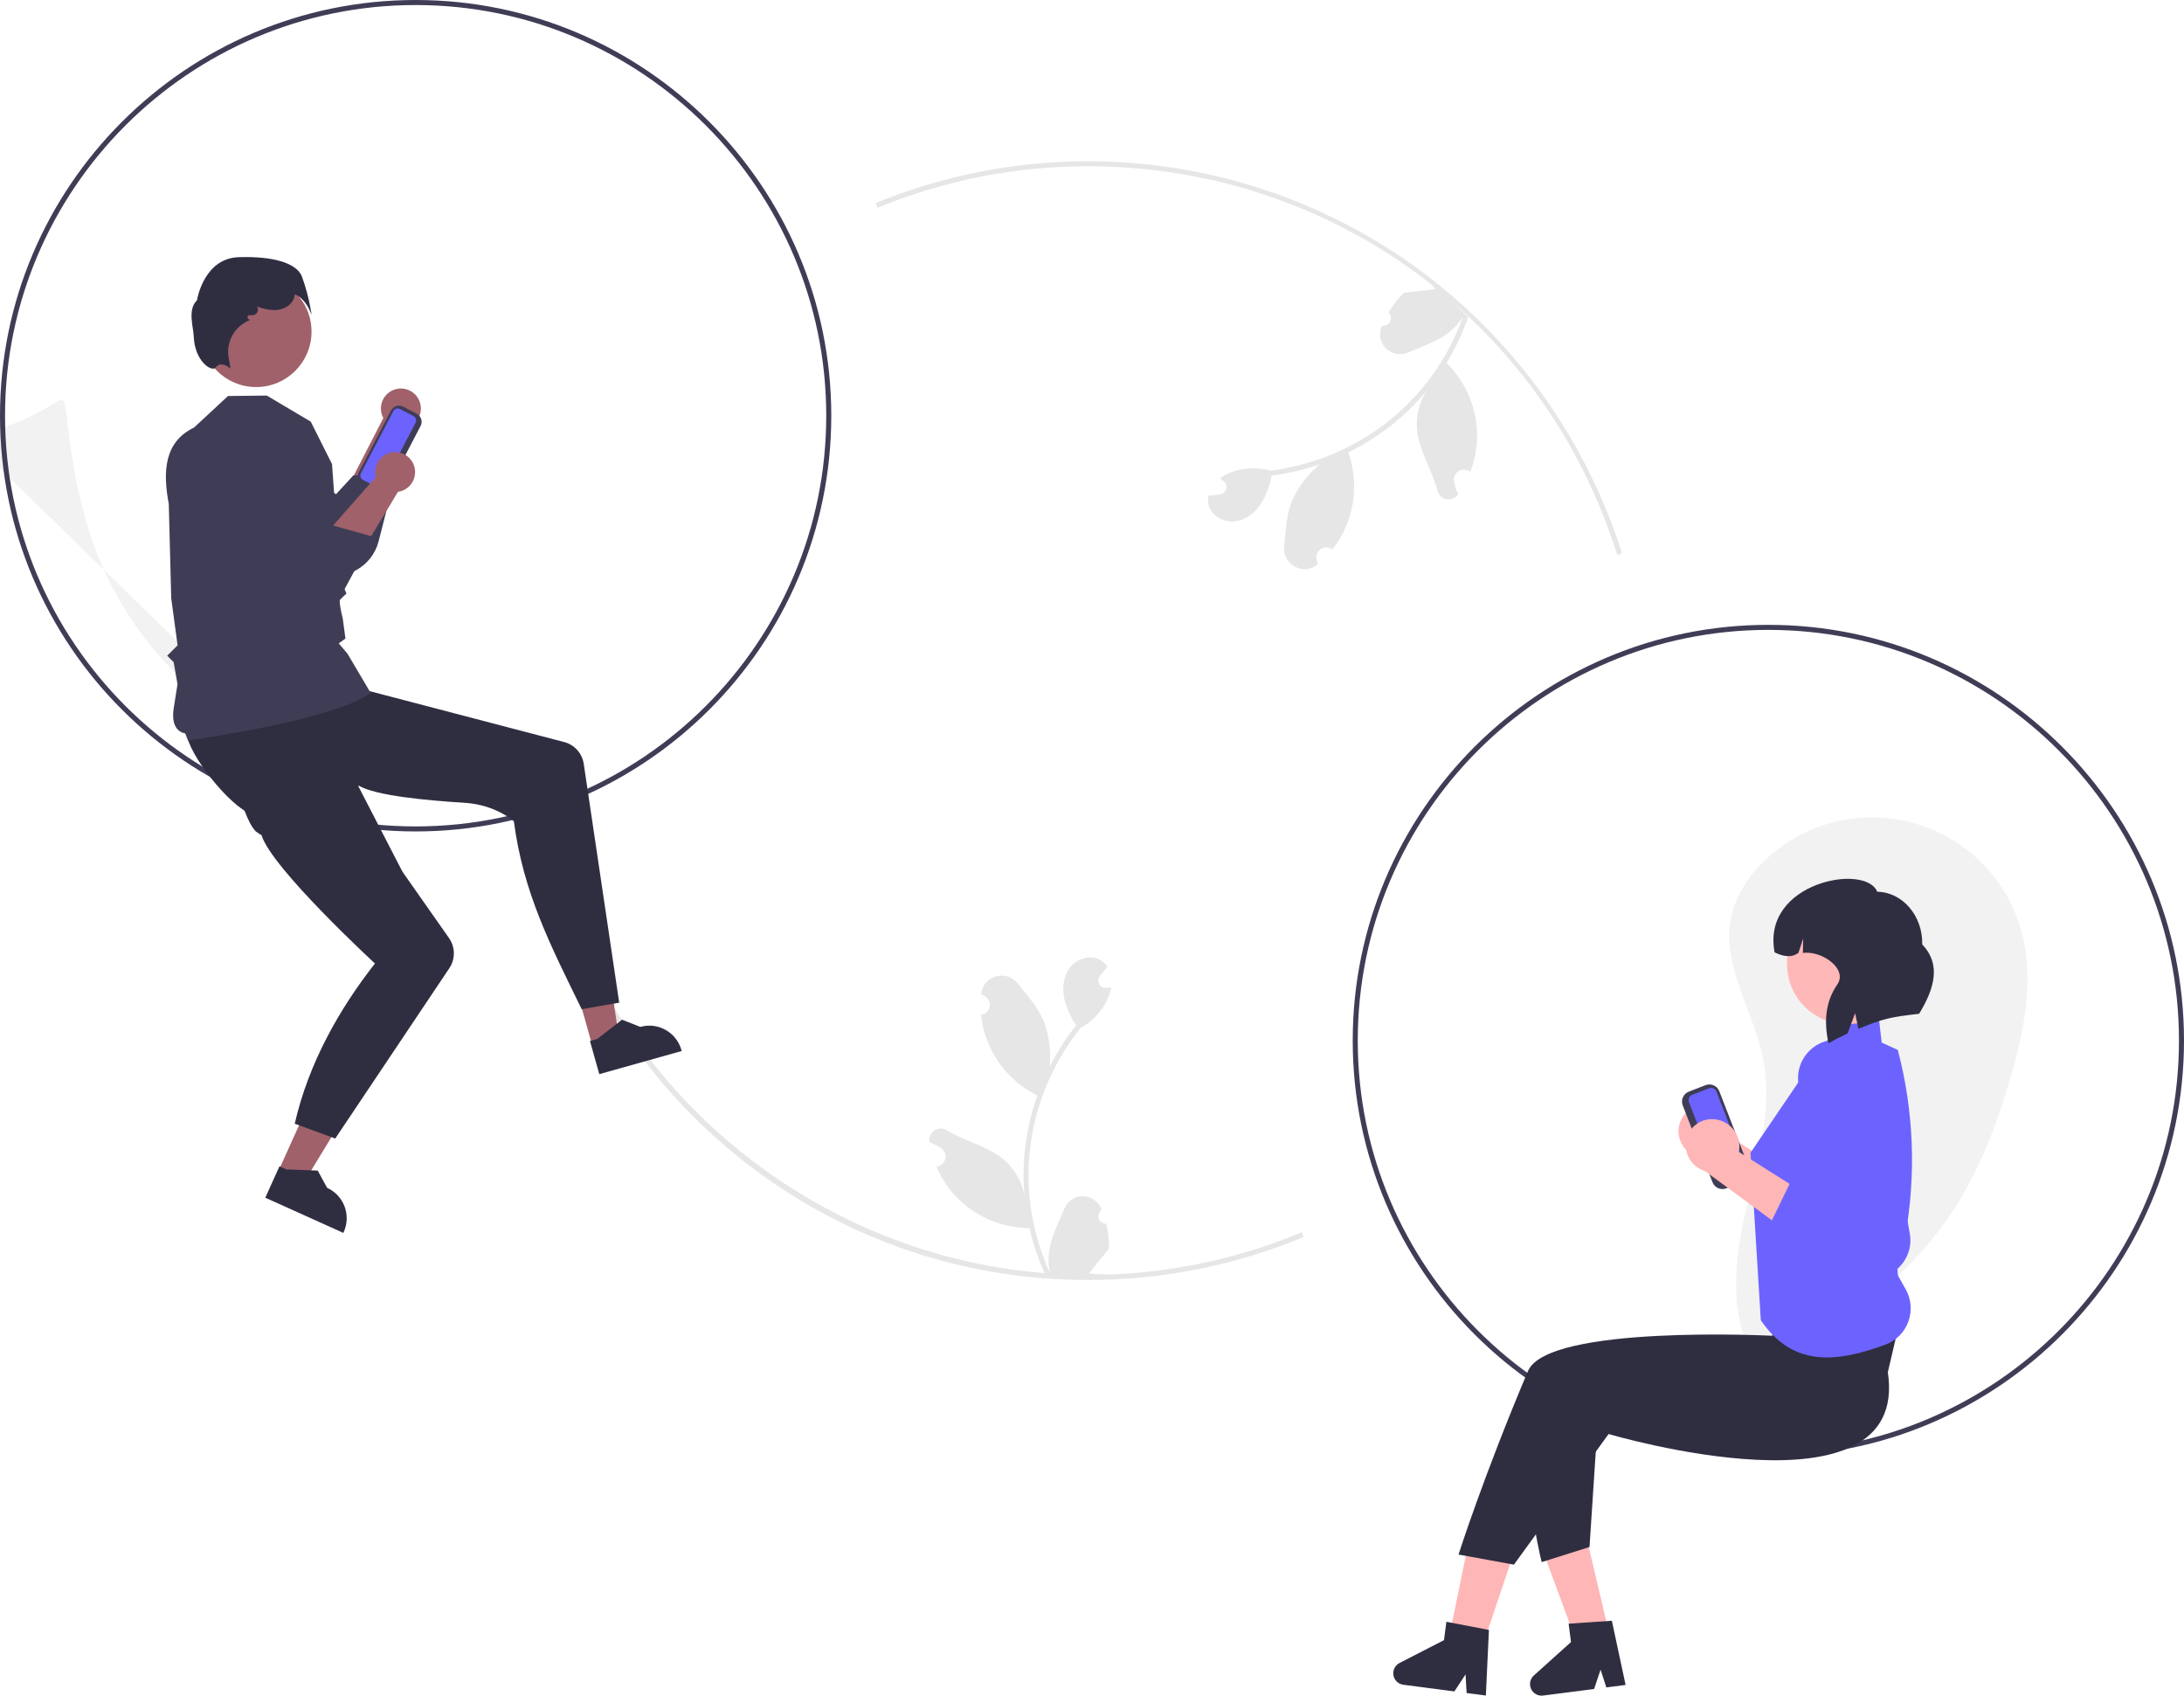
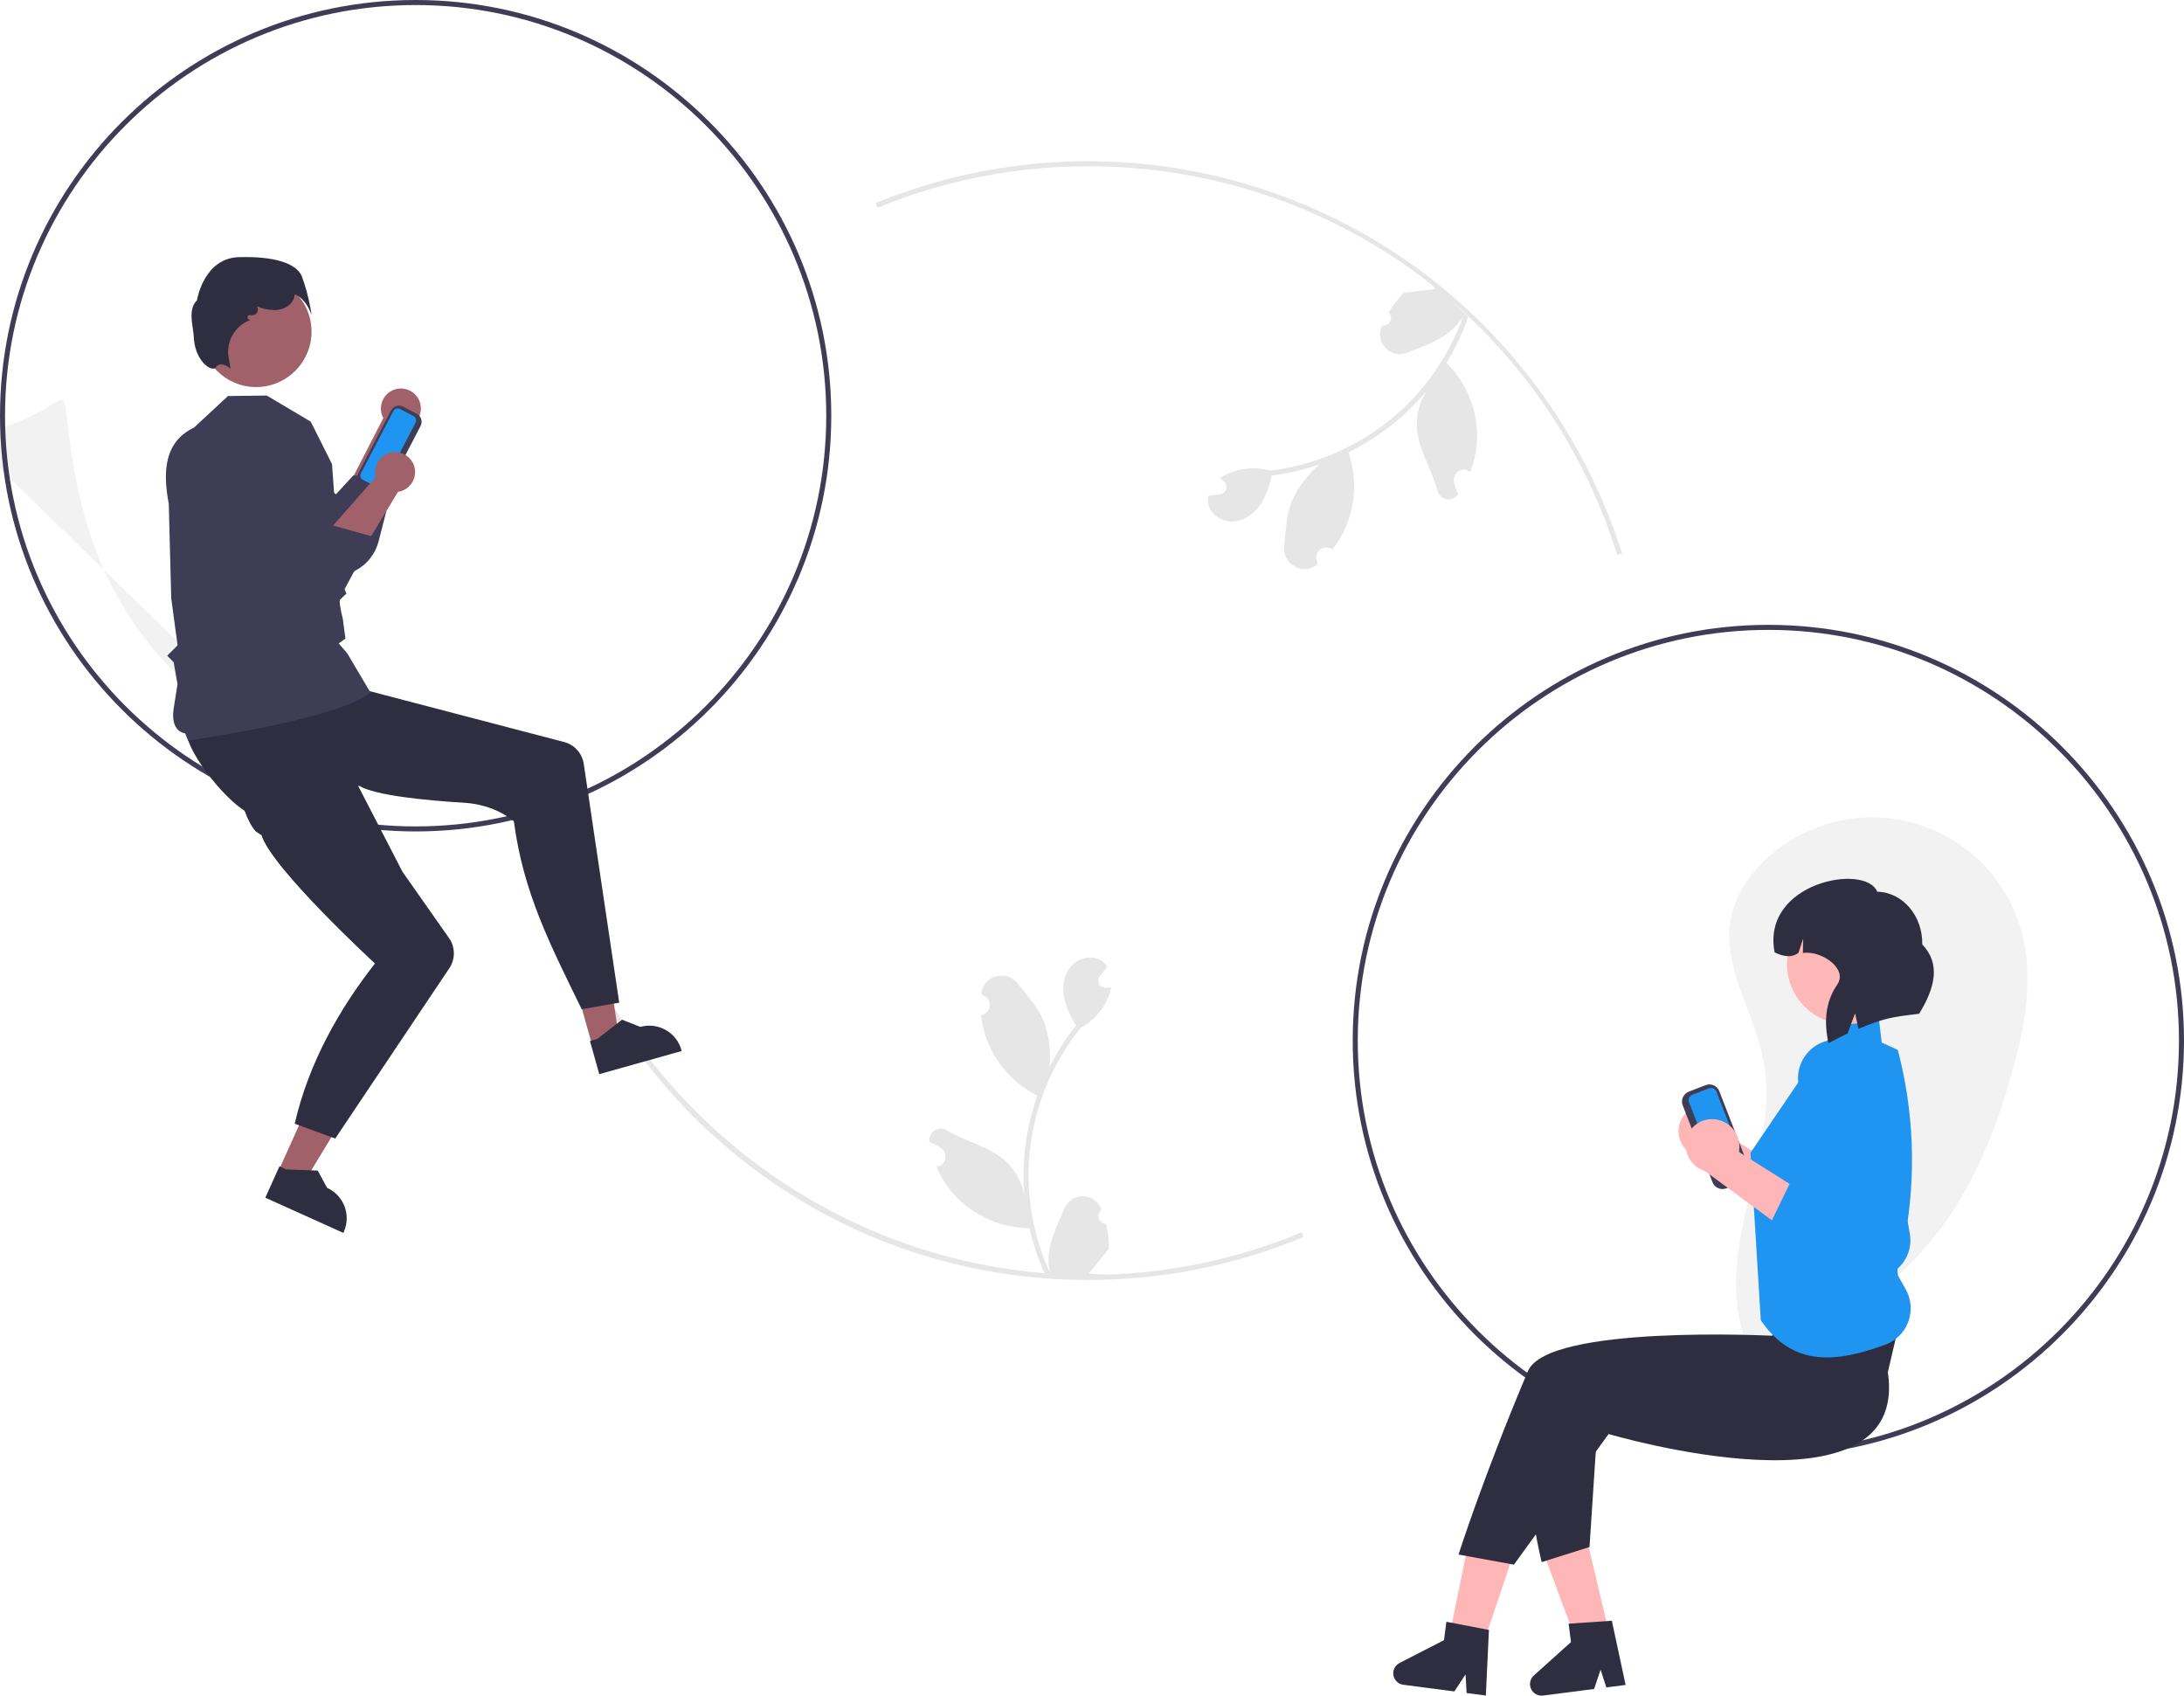
<svg xmlns="http://www.w3.org/2000/svg" data-name="Layer 1" width="216.75" height="" viewBox="0 0 867 673.005">
  <path d="M279.609,409.65a137.199,137.199,0,0,1-72.318-70.942c-7.93-18.131-11.801-37.793-14.006-57.459-2.163-19.294.251-2.604-39.647,5.699-57.197a61.535,61.535,0,0,1,105.049-10.338c5.45,7.349,9.282,16.167,9.38,25.316.205,19.191-15.226,34.592-21.996,52.551-6.996,18.558-4.474,39.121-3.285,58.918s.435,41.26-11.577,57.041" transform="translate(-166.5 -113.4976)" fill="#f2f2f2" />
  <path d="M858.426,652.315a137.199,137.199,0,0,0,83.137-57.887c10.843-16.555,17.939-35.295,23.393-54.318,5.35-18.663,9.18-38.657,3.92-57.346a61.535,61.535,0,0,0-101.853-27.714c-6.6,6.337-11.849,14.393-13.471,23.397-3.403,18.888,9.243,36.647,12.923,55.483,3.802,19.465-2.113,39.319-6.588,58.64s-7.311,40.609,1.901,58.173" transform="translate(-166.5 -113.4976)" fill="#f2f2f2" />
  <path d="M598.5,621.498A219.995,219.995,0,0,1,464.079,576.191a223.646,223.646,0,0,1-78.777-114.596l1.921-.559C414.351,554.336,501.231,619.498,598.5,619.498a218.692,218.692,0,0,0,84.721-16.904l.771,1.846A220.68,220.68,0,0,1,598.5,621.498Z" transform="translate(-166.5 -113.4976)" fill="#e6e6e6" />
  <path d="M808.506,333.744C779.648,241.484,695.254,179.498,598.5,179.498a218.759,218.759,0,0,0-83.588,16.436l-.761-1.85a222.331,222.331,0,0,1,217.039,27.416A223.906,223.906,0,0,1,810.415,333.147Z" transform="translate(-166.5 -113.4976)" fill="#e6e6e6" />
  <path d="M868.5,691.498c-90.981,0-165-74.019-165-165s74.019-165,165-165,165,74.019,165,165S959.481,691.498,868.5,691.498Zm0-328c-89.878,0-163,73.122-163,163,0,89.879,73.122,163,163,163s163-73.121,163-163C1031.5,436.619,958.378,363.498,868.5,363.498Z" transform="translate(-166.5 -113.4976)" fill="#3f3d56" />
  <path d="M331.5,443.498c-90.981,0-165-74.019-165-165s74.019-165,165-165,165,74.019,165,165S422.481,443.498,331.5,443.498Zm0-328c-89.878,0-163,73.122-163,163s73.122,163,163,163,163-73.122,163-163S421.378,115.498,331.5,115.498Z" transform="translate(-166.5 -113.4976)" fill="#3f3d56" />
  <path d="M318.671,279.425l-14.57,28.298,14.387,8.247s9.87-31.787,10.16-32.993a7.939,7.939,0,1,0-9.976-3.553Z" transform="translate(-166.5 -113.4976)" fill="#a0616a" />
  <path d="M243.895,283.274c6.5,24.081,29.861,39.375,49.261,57.711a18.197,18.197,0,0,0,23.679-12.76l6.538-25.588-16.618-.444-6.877,7.474L277.625,293.81Z" transform="translate(-166.5 -113.4976)" fill="#3f3d56" />
  <path d="M843.97,552.136a10.855,10.855,0,0,1,10.138,11.245,10.414,10.414,0,0,1-.234,1.706l32.041,20.186-17.714,7.835L840.49,572.736a10.825,10.825,0,0,1-7.654-10.774,10.359,10.359,0,0,1,10.85-9.845Q843.828,552.125,843.97,552.136Z" transform="translate(-166.5 -113.4976)" fill="#ffb6b6" />
-   <path d="M874.868,576.097,866.927,592.482l31.398,20.205a15.619,15.619,0,0,0,15.183,1.017h0a14.966,14.966,0,0,0,8.3-15.962L911.621,539.577a16.136,16.136,0,0,0-17.716-13.361h0a15.303,15.303,0,0,0-13.549,16.876q.026.237.059.473a15.7,15.7,0,0,0,.321,1.661l11.122,41.365Z" transform="translate(-166.5 -113.4976)" fill="#6c63ff" />
+   <path d="M874.868,576.097,866.927,592.482l31.398,20.205a15.619,15.619,0,0,0,15.183,1.017h0a14.966,14.966,0,0,0,8.3-15.962L911.621,539.577a16.136,16.136,0,0,0-17.716-13.361h0a15.303,15.303,0,0,0-13.549,16.876q.026.237.059.473a15.7,15.7,0,0,0,.321,1.661l11.122,41.365Z" transform="translate(-166.5 -113.4976)" fill="#1f94f1" />
  <path d="M846.331,582.74l-11.824-30.509a4.227,4.227,0,0,1,2.411-5.463l6.649-2.577a4.227,4.227,0,0,1,5.463,2.411l11.824,30.509a4.227,4.227,0,0,1-2.411,5.463l-6.649,2.577A4.227,4.227,0,0,1,846.331,582.74Z" transform="translate(-166.5 -113.4976)" fill="#3f3d56" />
-   <path d="M838.3,548.022a2.278,2.278,0,0,0-1.299,2.944l11.824,30.509a2.278,2.278,0,0,0,2.944,1.299l6.649-2.577a2.278,2.278,0,0,0,1.299-2.944L847.893,546.745a2.278,2.278,0,0,0-2.944-1.299Z" transform="translate(-166.5 -113.4976)" fill="#6c63ff" />
+   <path d="M838.3,548.022a2.278,2.278,0,0,0-1.299,2.944l11.824,30.509a2.278,2.278,0,0,0,2.944,1.299l6.649-2.577a2.278,2.278,0,0,0,1.299-2.944L847.893,546.745a2.278,2.278,0,0,0-2.944-1.299Z" transform="translate(-166.5 -113.4976)" fill="#1f94f1" />
  <rect x="872.636" y="601.497" width="44.903" height="44.903" transform="translate(1623.676 1134.4) rotate(-180)" fill="#ffb8b8" />
  <polygon points="599.649 620.243 582.5 614.473 572.95 661.153 584.57 665.062 599.649 620.243" fill="#ffb6b6" />
  <polygon points="630.062 611.362 612.454 615.526 629.013 660.202 640.944 657.38 630.062 611.362" fill="#ffb6b6" />
  <path d="M915.929,658.131c9,60-110.851,24.527-110.851,24.527L767.5,734.498l-22-4s9.899-31.12,27.578-72.839c7.851-18.527,97-14,97-14l1.851-14.527,51-1Z" transform="translate(-166.5 -113.4976)" fill="#2f2e41" />
  <path d="M801.295,669.786l-32.641.751c5.233,45.007,9.846,62.96,9.846,62.96l19-6Z" transform="translate(-166.5 -113.4976)" fill="#2f2e41" />
-   <path d="M890.277,528.529l9.038-11.618,12.893-.559,1.287,10.927,6.388,2.946a171.329,171.329,0,0,1,2.886,74.227l0,0h0a6.609,6.609,0,0,0-1.88,6.42l.414,1.651-.038.06a9.672,9.672,0,0,0-1.284,7.22h0l3.051,5.421a15.395,15.395,0,0,1-8.194,22.018c-18.753,6.797-36.332,9.329-49.337-9.745l-4.089-66.47Z" transform="translate(-166.5 -113.4976)" fill="#6c63ff" />
+   <path d="M890.277,528.529l9.038-11.618,12.893-.559,1.287,10.927,6.388,2.946a171.329,171.329,0,0,1,2.886,74.227l0,0h0a6.609,6.609,0,0,0-1.88,6.42l.414,1.651-.038.06a9.672,9.672,0,0,0-1.284,7.22h0l3.051,5.421a15.395,15.395,0,0,1-8.194,22.018c-18.753,6.797-36.332,9.329-49.337-9.745l-4.089-66.47Z" transform="translate(-166.5 -113.4976)" fill="#1f94f1" />
  <circle cx="733.245" cy="382.662" r="23.838" fill="#ffb8b8" />
  <path d="M911.712,467.423c10.093.194,18.099,9.556,17.88,20.911,7.469,7.794,4.999,17.33-1.242,27.528-11.417,1.325-14.082,1.877-24.094,5.961l-1.319-6.164-2.99,8.027q-3.817,1.76-7.576,3.863c-1.801-8.261-1.354-16.29,3.486-23.284,4.3-6.213-6.165-13.59-13.649-12.547h0l.11-5.707-1.88,5.673c-2.917,2.144-6.144,1.368-9.454-.182v-0C865.62,463.613,907.166,455.986,911.712,467.423Z" transform="translate(-166.5 -113.4976)" fill="#2f2e41" />
  <path d="M756.352,786.455l-7.64-.998-.421-7.392-4.435,6.757-20.264-2.647a4.594,4.594,0,0,1-1.504-8.642l17.642-9.062.953-7.293,16.888,3.239Z" transform="translate(-166.5 -113.4976)" fill="#2f2e41" />
  <path d="M811.828,782.247l-7.642.983-2.293-7.04-2.565,7.665-20.269,2.608a4.594,4.594,0,0,1-3.658-7.973L790.149,765.23l-.939-7.294,17.156-1.175Z" transform="translate(-166.5 -113.4976)" fill="#2f2e41" />
  <path d="M846.845,557.712a10.855,10.855,0,0,1,10.138,11.245,10.414,10.414,0,0,1-.234,1.706l32.041,20.186-17.714,7.835-27.711-20.37a10.825,10.825,0,0,1-7.654-10.774,10.359,10.359,0,0,1,10.85-9.845Q846.703,557.702,846.845,557.712Z" transform="translate(-166.5 -113.4976)" fill="#ffb6b6" />
-   <path d="M877.743,581.674l-7.941,16.385,31.398,20.205a15.619,15.619,0,0,0,15.183,1.017h0a14.966,14.966,0,0,0,8.3-15.962l-10.188-58.164a16.136,16.136,0,0,0-17.716-13.361h0a15.303,15.303,0,0,0-13.549,16.876q.026.237.059.473a15.701,15.701,0,0,0,.321,1.661l11.122,41.365Z" transform="translate(-166.5 -113.4976)" fill="#6c63ff" />
+   <path d="M877.743,581.674l-7.941,16.385,31.398,20.205a15.619,15.619,0,0,0,15.183,1.017h0a14.966,14.966,0,0,0,8.3-15.962l-10.188-58.164a16.136,16.136,0,0,0-17.716-13.361h0a15.303,15.303,0,0,0-13.549,16.876q.026.237.059.473a15.701,15.701,0,0,0,.321,1.661l11.122,41.365Z" transform="translate(-166.5 -113.4976)" fill="#1f94f1" />
  <polygon points="110.415 465.016 120.487 469.559 142.805 432.873 127.94 426.167 110.415 465.016" fill="#a0616a" />
  <path d="M271.82,588.86,302.792,602.832l.177-.392a13.226,13.226,0,0,0-6.616-17.494l-.001-0-3.721-6.844-12.492-.47-2.704-1.22Z" transform="translate(-166.5 -113.4976)" fill="#2f2e41" />
  <polygon points="235.159 415.125 245.796 412.139 239.34 369.685 223.639 374.093 235.159 415.125" fill="#a0616a" />
  <path d="M404.399,539.825l32.713-9.184-.116-.414a13.226,13.226,0,0,0-16.307-9.159l-.001 0-7.248-2.856-9.876,7.663-2.856.802Z" transform="translate(-166.5 -113.4976)" fill="#2f2e41" />
  <path d="M240.658,404.574c.272,7.87,17.01,29.103,25.813,32.148,1.496.518,2.371.803,2.371.803l3.064-.926L309.008,425.373c6.497,3.822,25.877,5.765,41.78,6.737,12.657.771,19.712,7.388,19.712,7.388,3.734,28.398,14.499,49.101,26.913,74.545l14.898-2.591-14.075-94.778a10.558,10.558,0,0,0-7.772-8.663L289.22,381.527s-5.584-1.01-17.36,4.67C252.473,395.551,240.464,398.848,240.658,404.574Z" transform="translate(-166.5 -113.4976)" fill="#2f2e41" />
  <path d="M260.004,403.051c-3.395,7.105,1.636,33.67,8.036,40.437l1.699,1.155.574.299c3.839,12.986,45.037,50.967,45.037,50.967-13.916,17.728-26.317,39.355-31.851,63.587l16.091,5.88L344.885,497.759a10.558,10.558,0,0,0-.131-11.942l-18.478-26.321-30.11-58.323C274.652,400.509,262.478,397.883,260.004,403.051Z" transform="translate(-166.5 -113.4976)" fill="#2f2e41" />
  <path d="M241.264,407.668c-.05,0-1.229-3.087-1.253-3.094-.401-.112-5.83-.648-4.609-9.635l1.562-9.892-1.525-8.734-2.565-2.565,4.122-4.122L234.47,350.93,233.5,313.498c-2.434-12.858-1.799-24.618,9.994-30.281l13.52-12.54,15.384-.186,17.454,10.347,8.456,16.858,3.28,45.688,2.449,5.714-.21.19c-.016.015-1.648,1.49-2.381,2.301-.355.504.311,4.269,1.134,7.466l1.055,7.892-2.658,1.9,3.456,4.082,9.421,15.925-.564-.14c-.636-.158-6.561,8.735-71.59,18.624C241.399,407.384,241.389,407.668,241.264,407.668Z" transform="translate(-166.5 -113.4976)" fill="#3f3d56" />
  <path d="M315.727,308.79l-5.383-2.809a3.599,3.599,0,0,1-1.524-4.851l12.889-24.701a3.599,3.599,0,0,1,4.851-1.524l5.383,2.809a3.599,3.599,0,0,1,1.524,4.851l-12.889,24.701A3.599,3.599,0,0,1,315.727,308.79Z" transform="translate(-166.5 -113.4976)" fill="#3f3d56" />
-   <path d="M325.271,275.836a1.94,1.94,0,0,0-2.614.821l-12.889,24.701a1.94,1.94,0,0,0,.821,2.614l5.383,2.809a1.94,1.94,0,0,0,2.614-.821l12.889-24.701a1.94,1.94,0,0,0-.821-2.614Z" transform="translate(-166.5 -113.4976)" fill="#6c63ff" />
+   <path d="M325.271,275.836a1.94,1.94,0,0,0-2.614.821l-12.889,24.701a1.94,1.94,0,0,0,.821,2.614l5.383,2.809a1.94,1.94,0,0,0,2.614-.821l12.889-24.701a1.94,1.94,0,0,0-.821-2.614Z" transform="translate(-166.5 -113.4976)" fill="#1f94f1" />
  <circle cx="101.672" cy="131.625" r="21.996" fill="#a0616a" />
  <path d="M257.354,259.29a5.259,5.259,0,0,0-3.399-1.141,2.735,2.735,0,0,0-1.871,1.243,1.106,1.106,0,0,1-.97.413c-2.347.085-7.35-4.269-7.692-12.67-.163-3.993-2.551-10.749,1.252-14.408.255-1.477,3.224-16.739,16.61-17.16,13.704-.436,22.827,2.317,25.019,7.54h0a75.905,75.905,0,0,1,3.458,12.766l.46,2.585-1.074-2.396c-.02-.045-1.979-4.335-5.611-5.766a6.162,6.162,0,0,1-.525,2.02c-1.185,2.568-4.172,4.244-7.611,4.27a19.645,19.645,0,0,1-6.915-1.487,2.263,2.263,0,0,1-2.135,3.536l-.636-.079a.864.864,0,0,0-.515,1.62l.56.299-.679.329a13.544,13.544,0,0,0-7.846,14.571l.792,4.455Z" transform="translate(-166.5 -113.4976)" fill="#2f2e41" />
  <path d="M605.61,599.177a2.937,2.937,0,0,1-2.128-5.09l.201-.8q-.04-.096-.08-.192a7.887,7.887,0,0,0-14.548.054c-2.379,5.731-5.409,11.471-6.155,17.53a23.331,23.331,0,0,0,.41,8.024,93.541,93.541,0,0,1-8.509-38.851,90.285,90.285,0,0,1,.56-10.072q.464-4.112,1.287-8.166a94.625,94.625,0,0,1,18.765-40.104,25.182,25.182,0,0,0,10.473-10.866,19.209,19.209,0,0,0,1.747-5.249c-.51.067-1.028.109-1.538.142-.159.008-.326.017-.485.025l-.06.003a2.91,2.91,0,0,1-2.39-4.74q.33-.406.661-.812c.334-.418.677-.828,1.011-1.245a1.448,1.448,0,0,0,.109-.125c.385-.476.769-.945,1.154-1.421a8.414,8.414,0,0,0-2.758-2.666c-3.853-2.257-9.169-.694-11.953,2.792-2.792,3.485-3.318,8.375-2.349,12.73a33.719,33.719,0,0,0,4.664,10.398c-.209.268-.426.527-.635.794a95.236,95.236,0,0,0-9.94,15.748,39.591,39.591,0,0,0-2.364-18.389c-2.262-5.458-6.503-10.054-10.237-14.772-4.485-5.667-13.683-3.194-14.473,3.99q-.011.104-.022.209.832.469,1.629.996a3.984,3.984,0,0,1-1.606,7.249l-.081.013a39.636,39.636,0,0,0,1.045,5.926,40.81,40.81,0,0,0,20.32,25.577c.326.167.644.334.97.493a97.207,97.207,0,0,0-5.232,24.624,92.197,92.197,0,0,0,.067,14.887l-.025-.176a24.363,24.363,0,0,0-8.317-14.067c-6.4-5.258-15.443-7.194-22.347-11.42a4.572,4.572,0,0,0-7.003,4.448q.014.092.028.185a26.761,26.761,0,0,1,3.001,1.446q.832.469,1.629.996a3.984,3.984,0,0,1-1.606,7.249l-.081.012c-.058.008-.109.017-.167.025a39.671,39.671,0,0,0,7.297,11.426,40.846,40.846,0,0,0,29.623,12.998h.008a97.18,97.18,0,0,0,6.528,19.058h23.32c.084-.259.159-.527.234-.786a26.496,26.496,0,0,1-6.453-.384c1.73-2.123,3.46-4.263,5.191-6.386a1.446,1.446,0,0,0,.109-.125c.878-1.087,1.764-2.165,2.641-3.251l0-.001a38.811,38.811,0,0,0-1.137-9.887Z" transform="translate(-166.5 -113.4976)" fill="#e6e6e6" />
  <path d="M717.709,237.565a2.937,2.937,0,0,1-2.029,5.131l-.703.432q-.039.097-.077.193a7.887,7.887,0,0,0,10.456,10.115c5.704-2.443,11.88-4.44,16.643-8.258a23.331,23.331,0,0,0,5.307-6.032,93.541,93.541,0,0,1-21.023,33.761,90.285,90.285,0,0,1-7.431,6.822q-3.203,2.621-6.622,4.95a94.625,94.625,0,0,1-41.43,15.623,25.182,25.182,0,0,0-15.084.472,19.209,19.209,0,0,0-4.915,2.54c.412.308.812.64,1.201.972.12.105.245.216.365.32l.045.04a2.91,2.91,0,0,1-1.597,5.063q-.52.061-1.04.121c-.531.066-1.062.12-1.594.186a1.447,1.447,0,0,0-.165.014c-.608.073-1.21.14-1.818.212a8.414,8.414,0,0,0,.114,3.835c1.184,4.306,6.082,6.897,10.508,6.343,4.432-.548,8.222-3.682,10.567-7.477a33.719,33.719,0,0,0,3.917-10.702c.336-.046.673-.08,1.009-.125a95.236,95.236,0,0,0,18.11-4.34,39.591,39.591,0,0,0-11.142,14.819c-2.189,5.488-2.361,11.739-2.979,17.724-.743,7.189,7.57,11.838,13.15,7.244q.081-.067.162-.134-.268-.917-.471-1.85a3.984,3.984,0,0,1,6.21-4.071l.067.048a39.637,39.637,0,0,0,3.388-4.973,40.81,40.81,0,0,0,3.3-32.499c-.117-.347-.228-.689-.35-1.03a97.208,97.208,0,0,0,20.934-13.982A92.198,92.198,0,0,0,733.035,268.364l-.105.143a24.363,24.363,0,0,0-3.863,15.879c.914,8.232,6.038,15.93,8.033,23.776a4.572,4.572,0,0,0,8.119,1.702q.054-.076.109-.152a26.76,26.76,0,0,1-1.14-3.13q-.268-.917-.471-1.85a3.984,3.984,0,0,1,6.21-4.071l.067.048c.048.035.09.064.137.099a39.67,39.67,0,0,0,2.749-13.276,40.846,40.846,0,0,0-12.142-29.984l-.006-.006a97.18,97.18,0,0,0,8.627-18.204l-16.7-16.277c-.241.127-.481.266-.716.399a26.496,26.496,0,0,1,4.353,4.779c-2.721.313-5.454.638-8.174.95a1.449,1.449,0,0,0-.165.014c-1.387.166-2.774.319-4.161.485l-.001.001a38.812,38.812,0,0,0-6.086,7.874Z" transform="translate(-166.5 -113.4976)" fill="#e6e6e6" />
  <path d="M315.663,302.841l-21.03,23.893,11.942,11.506s17.321-28.422,17.897-29.521a7.939,7.939,0,1,0-8.809-5.878Z" transform="translate(-166.5 -113.4976)" fill="#a0616a" />
  <path d="M242.205,288.345c.433,24.938,19.361,45.466,33.706,67.978a18.197,18.197,0,0,0,26.076-6.603L314.565,326.499l-16.009-4.482-8.492,5.572-17.716-20.803Z" transform="translate(-166.5 -113.4976)" fill="#3f3d56" />
</svg>
